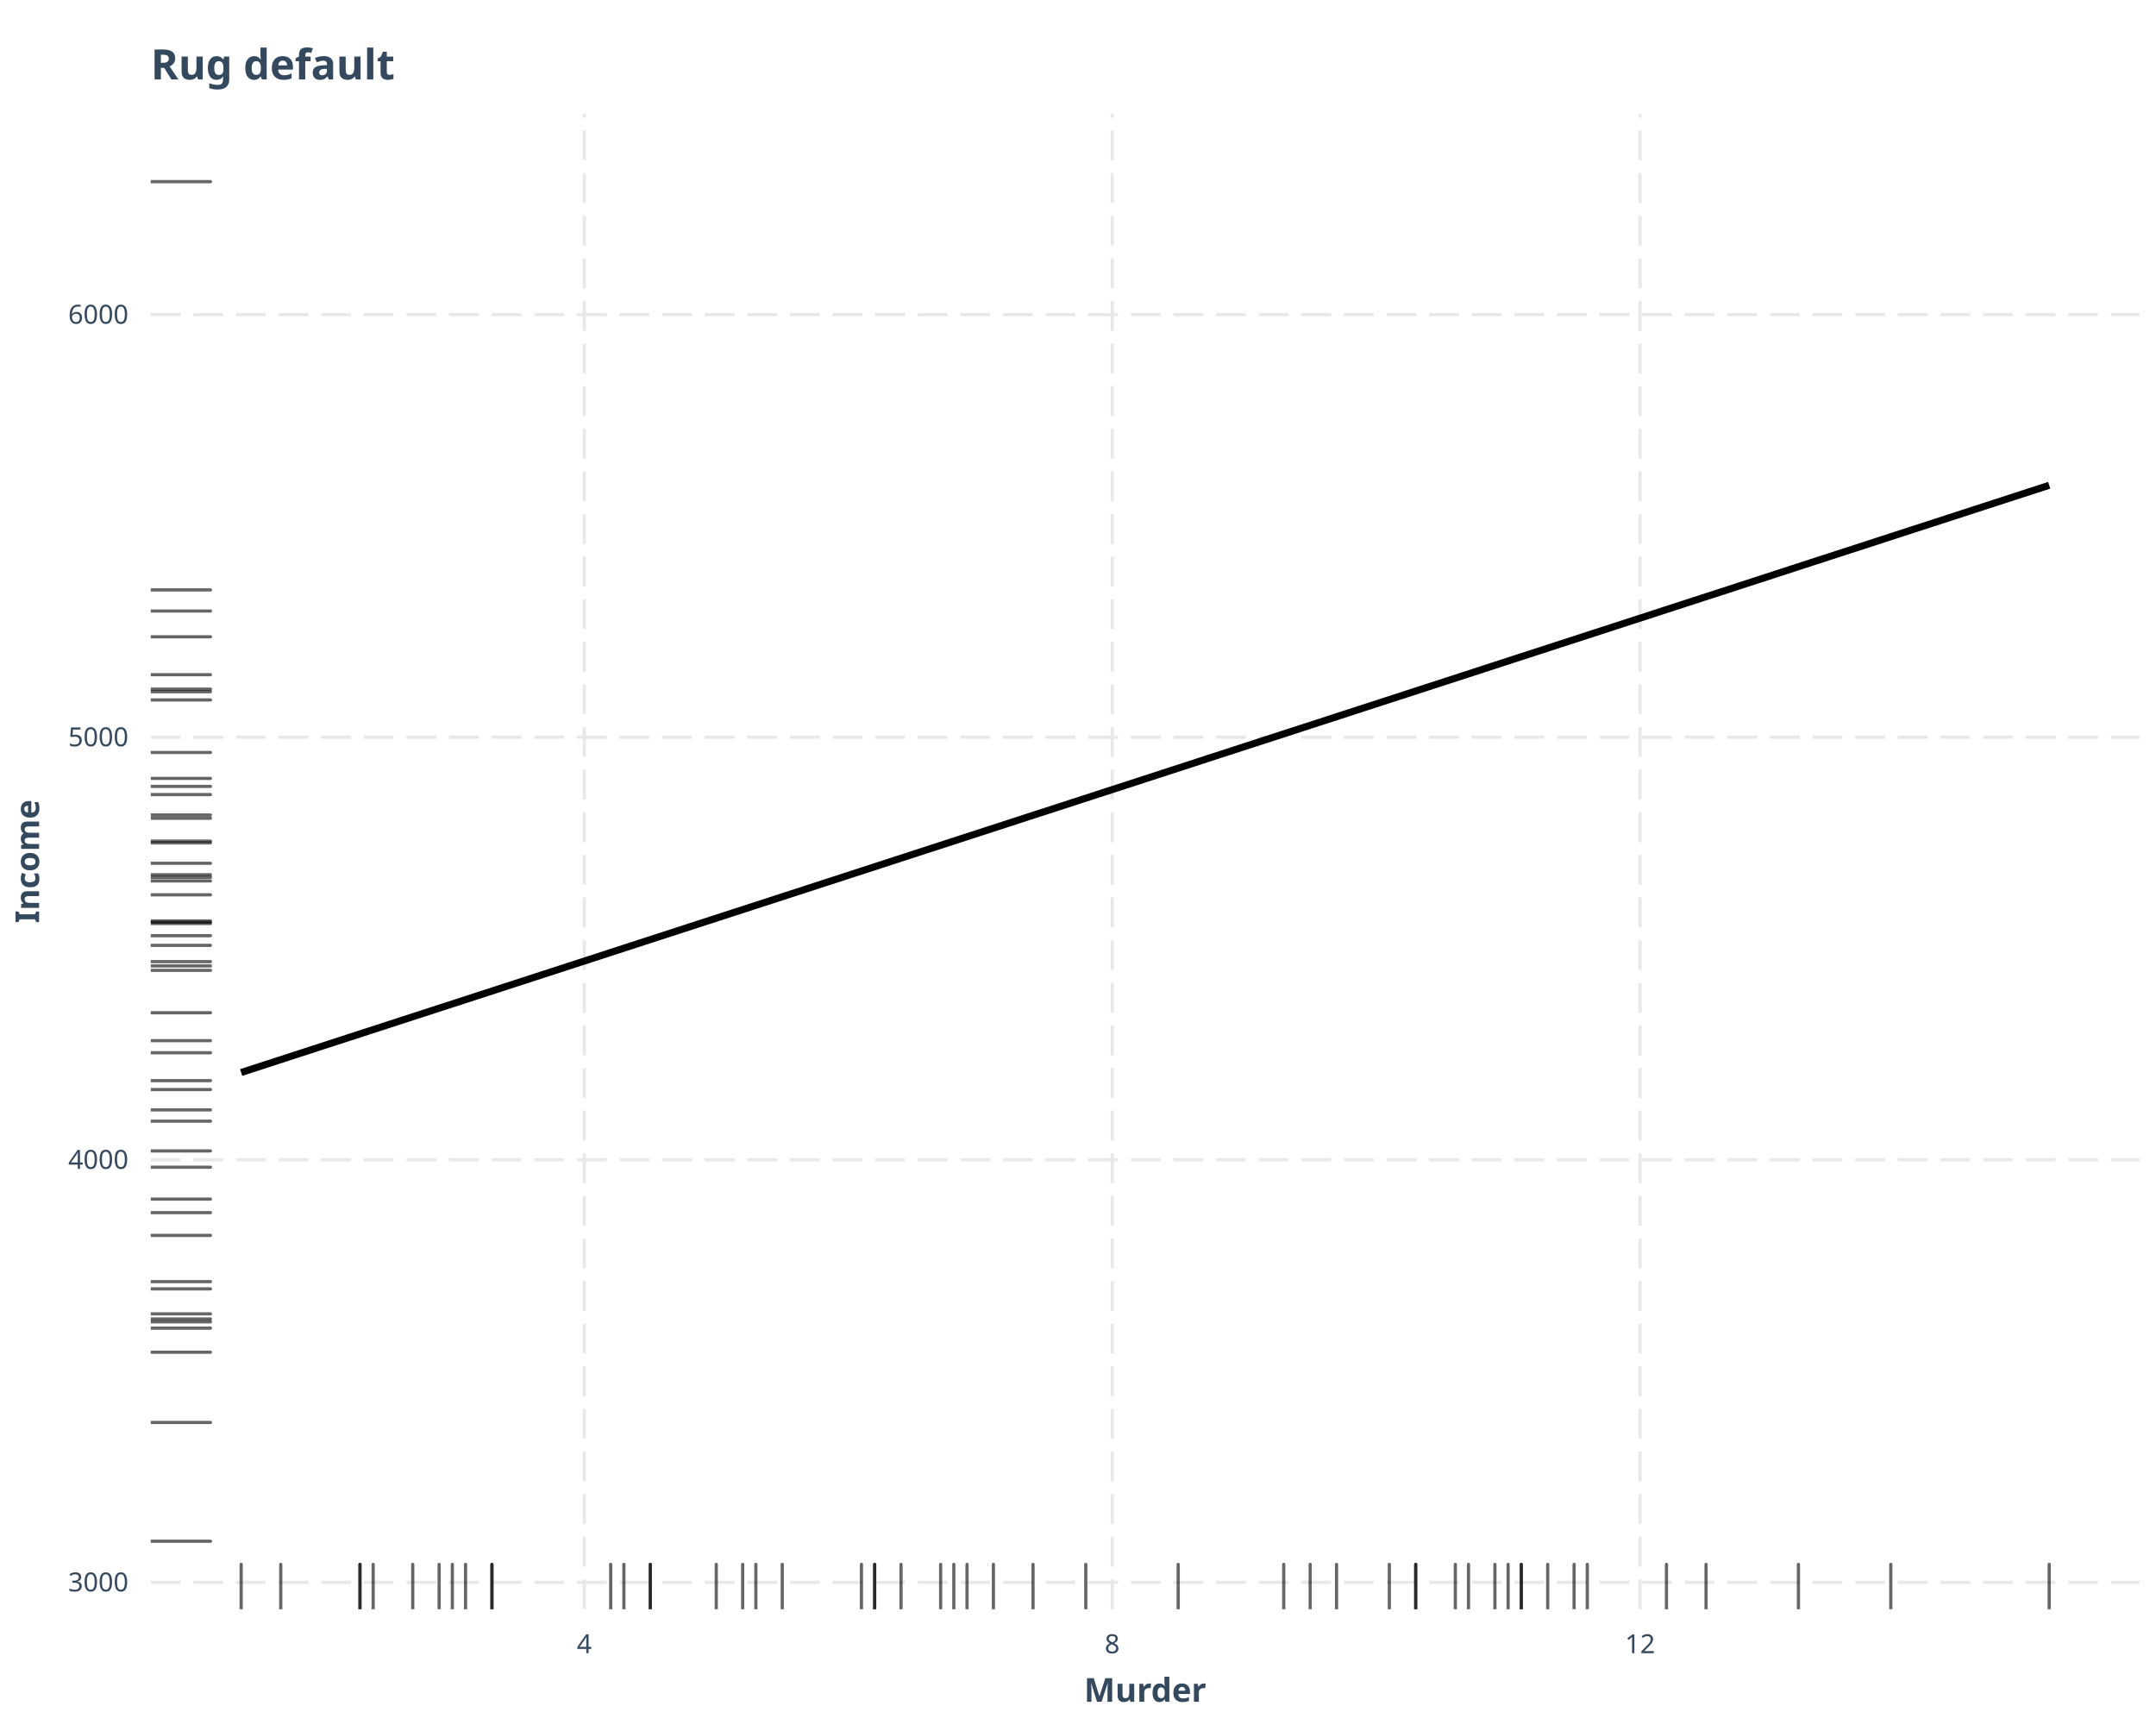
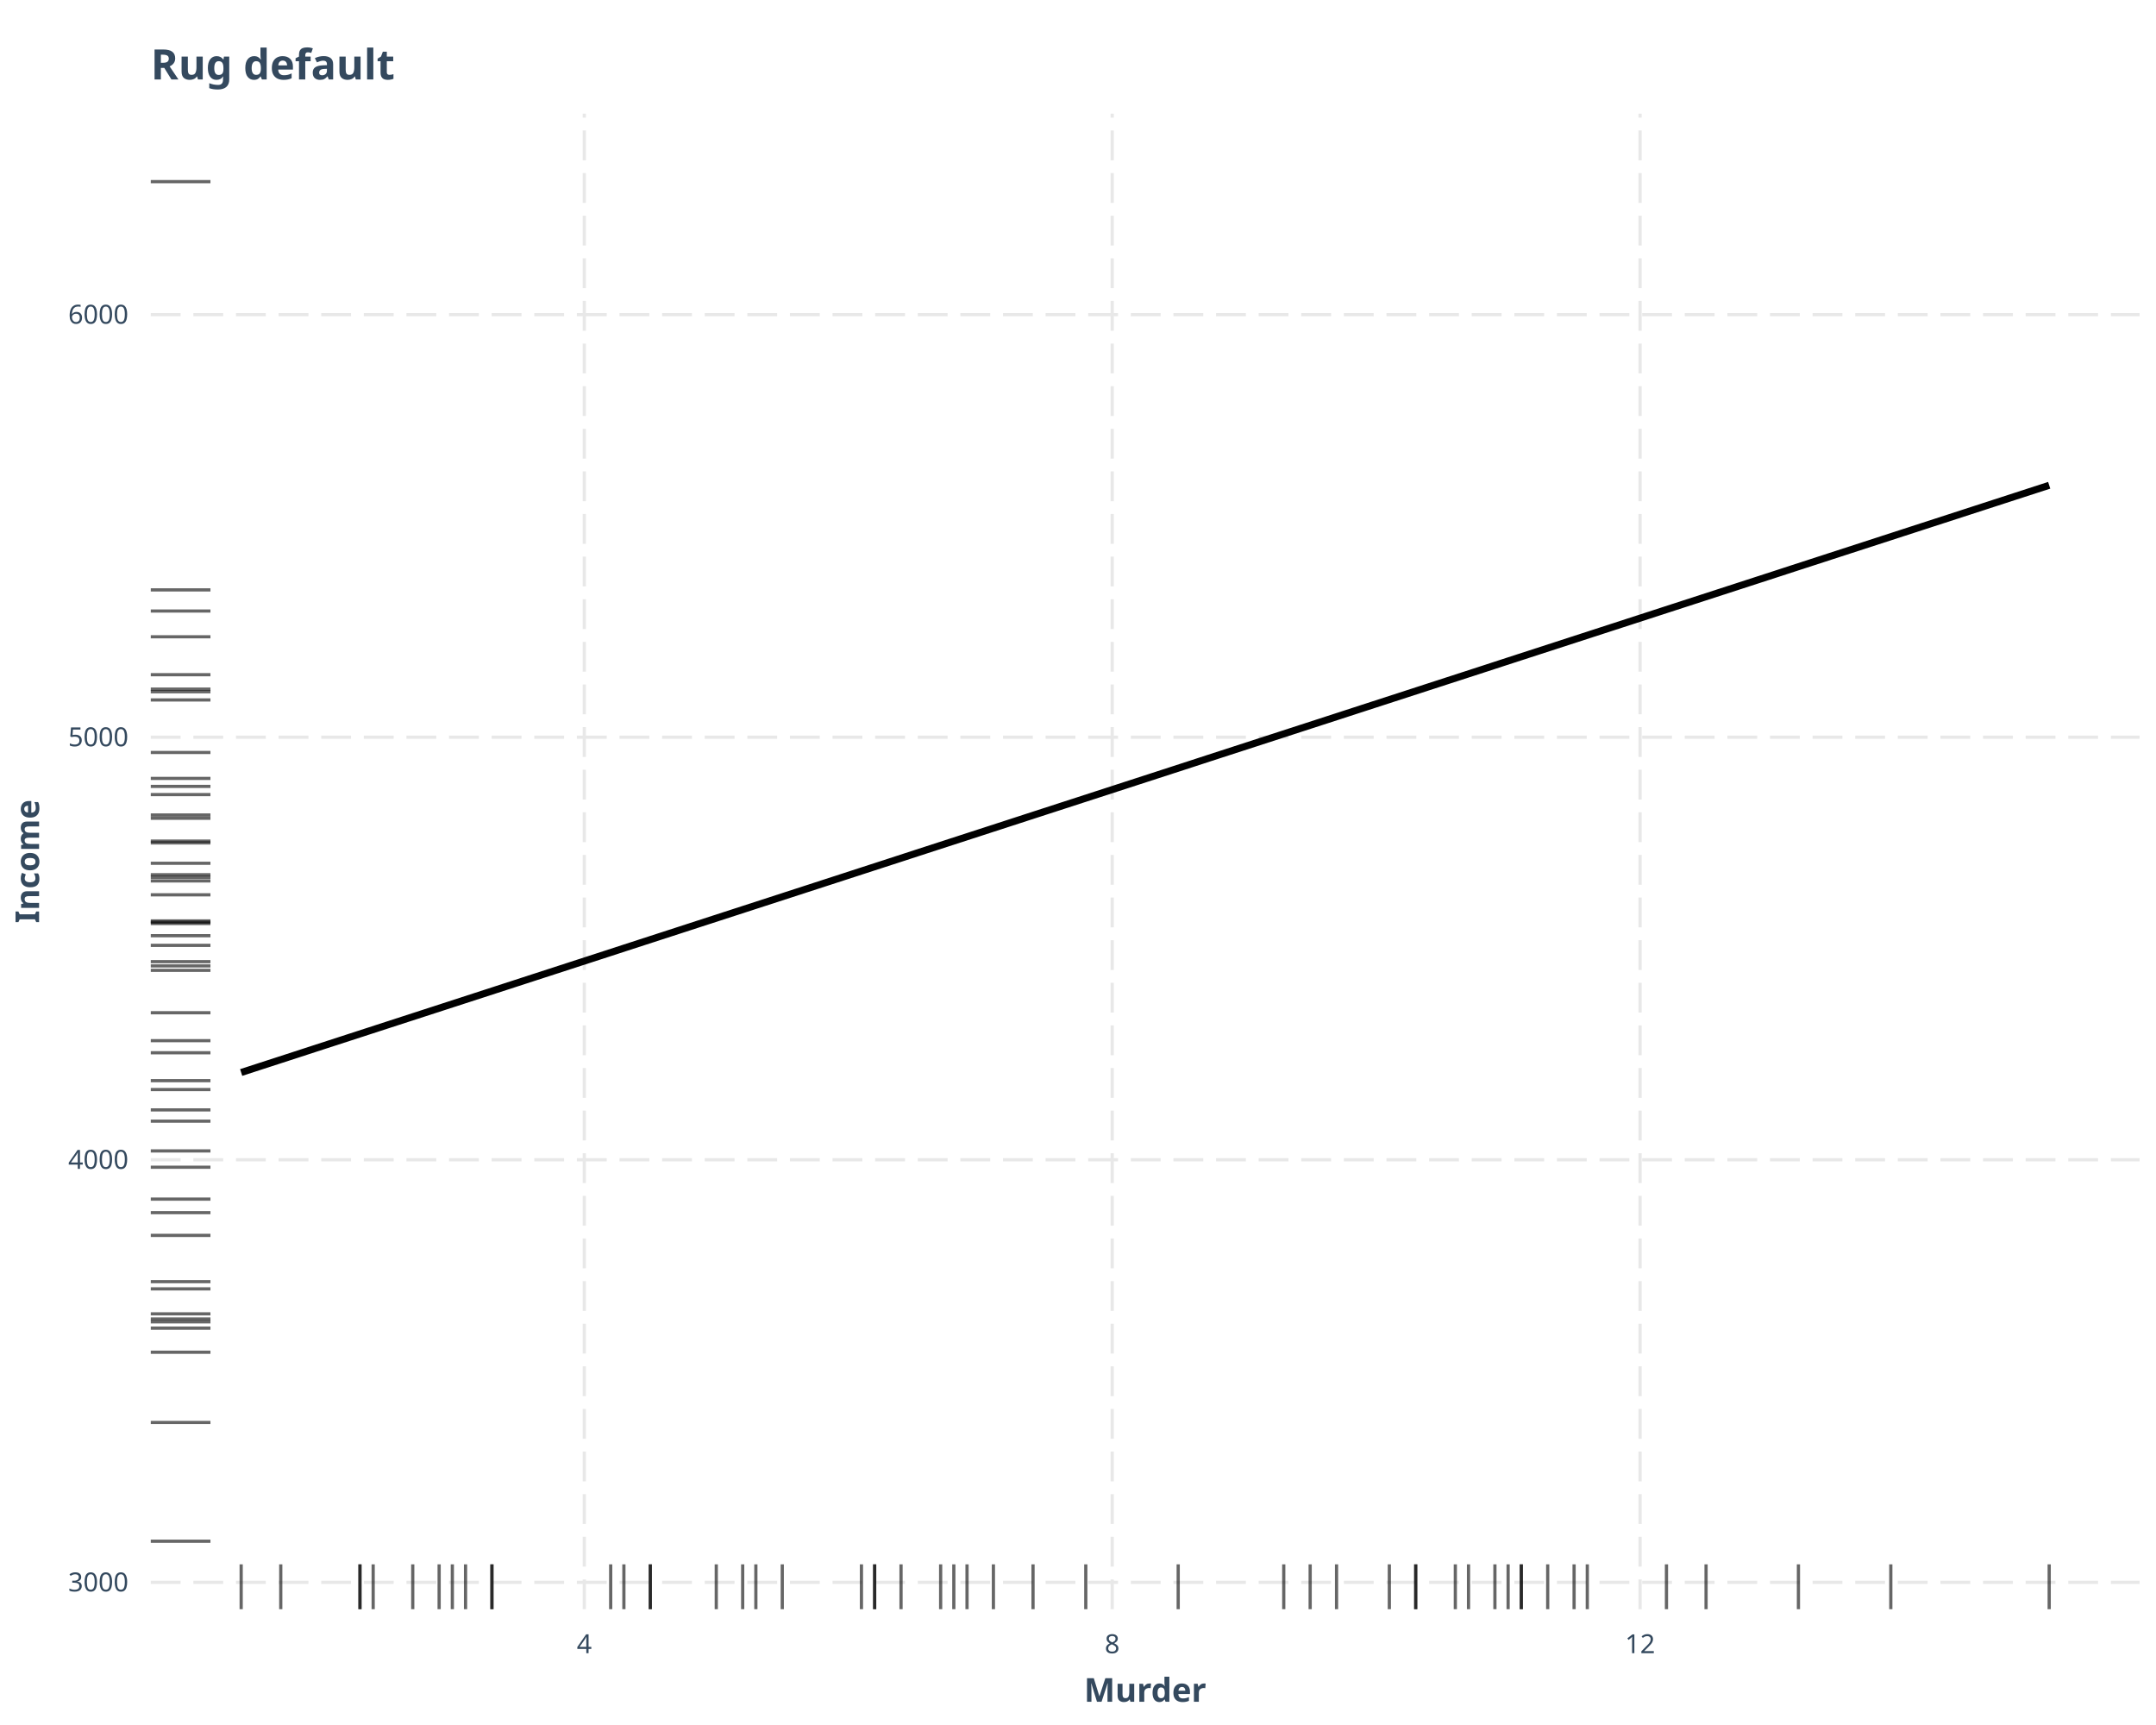
<svg xmlns="http://www.w3.org/2000/svg" class="svglite" data-engine-version="2.0" width="720.00pt" height="576.00pt" viewBox="0 0 720.00 576.00">
  <defs>
    <style type="text/css">
    .svglite line, .svglite polyline, .svglite polygon, .svglite path, .svglite rect, .svglite circle {
      fill: none;
      stroke: #000000;
      stroke-linecap: round;
      stroke-linejoin: round;
      stroke-miterlimit: 10.00;
    }
  </style>
  </defs>
  <rect width="100%" height="100%" style="stroke: none; fill: #FFFFFF;" />
  <defs>
    <clipPath id="cpMC4wMHw3MjAuMDB8MC4wMHw1NzYuMDA=">
      <rect x="0.00" y="0.00" width="720.00" height="576.00" />
    </clipPath>
  </defs>
  <g clip-path="url(#cpMC4wMHw3MjAuMDB8MC4wMHw1NzYuMDA=)">
    <rect x="0.00" y="0.00" width="720.00" height="576.00" style="stroke-width: 1.07; stroke: #FFFFFF; fill: #FFFFFF;" />
  </g>
  <defs>
    <clipPath id="cpNTAuMzV8NzE0LjUyfDM3Ljk1fDUzNy4zNA==">
      <rect x="50.35" y="37.95" width="664.17" height="499.40" />
    </clipPath>
  </defs>
  <g clip-path="url(#cpNTAuMzV8NzE0LjUyfDM3Ljk1fDUzNy4zNA==)">
    <rect x="50.35" y="37.95" width="664.17" height="499.40" style="stroke-width: 0.00; stroke: #FFFFFF; fill: #FFFFFF;" />
    <polyline points="50.35,528.36 714.52,528.36 " style="stroke-width: 1.07; stroke: #E8E8E8; stroke-dasharray: 9.96,4.27; stroke-linecap: butt;" />
    <polyline points="50.35,387.26 714.52,387.26 " style="stroke-width: 1.07; stroke: #E8E8E8; stroke-dasharray: 9.96,4.27; stroke-linecap: butt;" />
    <polyline points="50.35,246.16 714.52,246.16 " style="stroke-width: 1.07; stroke: #E8E8E8; stroke-dasharray: 9.96,4.27; stroke-linecap: butt;" />
    <polyline points="50.35,105.07 714.52,105.07 " style="stroke-width: 1.07; stroke: #E8E8E8; stroke-dasharray: 9.96,4.27; stroke-linecap: butt;" />
    <polyline points="195.13,537.34 195.13,37.95 " style="stroke-width: 1.07; stroke: #E8E8E8; stroke-dasharray: 9.96,4.27; stroke-linecap: butt;" />
    <polyline points="371.42,537.34 371.42,37.95 " style="stroke-width: 1.07; stroke: #E8E8E8; stroke-dasharray: 9.96,4.27; stroke-linecap: butt;" />
    <polyline points="547.71,537.34 547.71,37.95 " style="stroke-width: 1.07; stroke: #E8E8E8; stroke-dasharray: 9.96,4.27; stroke-linecap: butt;" />
    <polyline points="80.54,358.12 86.64,356.14 92.74,354.16 98.84,352.18 104.94,350.19 111.04,348.21 117.14,346.23 123.24,344.25 129.33,342.27 135.43,340.29 141.53,338.31 147.63,336.33 153.73,334.35 159.83,332.37 165.93,330.39 172.03,328.41 178.12,326.43 184.22,324.45 190.32,322.47 196.42,320.49 202.52,318.51 208.62,316.52 214.72,314.54 220.82,312.56 226.92,310.58 233.01,308.60 239.11,306.62 245.21,304.64 251.31,302.66 257.41,300.68 263.51,298.70 269.61,296.72 275.71,294.74 281.81,292.76 287.90,290.78 294.00,288.80 300.10,286.82 306.20,284.83 312.30,282.85 318.40,280.87 324.50,278.89 330.60,276.91 336.70,274.93 342.79,272.95 348.89,270.97 354.99,268.99 361.09,267.01 367.19,265.03 373.29,263.05 379.39,261.07 385.49,259.09 391.59,257.11 397.68,255.13 403.78,253.14 409.88,251.16 415.98,249.18 422.08,247.20 428.18,245.22 434.28,243.24 440.38,241.26 446.48,239.28 452.57,237.30 458.67,235.32 464.77,233.34 470.87,231.36 476.97,229.38 483.07,227.40 489.17,225.42 495.27,223.44 501.37,221.45 507.46,219.47 513.56,217.49 519.66,215.51 525.76,213.53 531.86,211.55 537.96,209.57 544.06,207.59 550.16,205.61 556.25,203.63 562.35,201.65 568.45,199.67 574.55,197.69 580.65,195.71 586.75,193.73 592.85,191.75 598.95,189.76 605.05,187.78 611.14,185.80 617.24,183.82 623.34,181.84 629.44,179.86 635.54,177.88 641.64,175.90 647.74,173.92 653.84,171.94 659.94,169.96 666.03,167.98 672.13,166.00 678.23,164.02 684.33,162.04 " style="stroke-width: 2.35; stroke-linecap: butt;" />
-     <line x1="684.33" y1="537.34" x2="684.33" y2="522.36" style="stroke-width: 1.07; stroke: #000000; stroke-opacity: 0.60;" />
-     <line x1="516.86" y1="537.34" x2="516.86" y2="522.36" style="stroke-width: 1.07; stroke: #000000; stroke-opacity: 0.60;" />
-     <line x1="362.60" y1="537.34" x2="362.60" y2="522.36" style="stroke-width: 1.07; stroke: #000000; stroke-opacity: 0.60;" />
-     <line x1="463.97" y1="537.34" x2="463.97" y2="522.36" style="stroke-width: 1.07; stroke: #000000; stroke-opacity: 0.60;" />
-     <line x1="472.78" y1="537.34" x2="472.78" y2="522.36" style="stroke-width: 1.07; stroke: #000000; stroke-opacity: 0.60;" />
-     <line x1="318.53" y1="537.34" x2="318.53" y2="522.36" style="stroke-width: 1.07; stroke: #000000; stroke-opacity: 0.60;" />
-     <line x1="155.47" y1="537.34" x2="155.47" y2="522.36" style="stroke-width: 1.07; stroke: #000000; stroke-opacity: 0.60;" />
-     <line x1="292.09" y1="537.34" x2="292.09" y2="522.36" style="stroke-width: 1.07; stroke: #000000; stroke-opacity: 0.60;" />
-     <line x1="490.41" y1="537.34" x2="490.41" y2="522.36" style="stroke-width: 1.07; stroke: #000000; stroke-opacity: 0.60;" />
-     <line x1="631.44" y1="537.34" x2="631.44" y2="522.36" style="stroke-width: 1.07; stroke: #000000; stroke-opacity: 0.60;" />
-     <line x1="292.09" y1="537.34" x2="292.09" y2="522.36" style="stroke-width: 1.07; stroke: #000000; stroke-opacity: 0.60;" />
-     <line x1="252.42" y1="537.34" x2="252.42" y2="522.36" style="stroke-width: 1.07; stroke: #000000; stroke-opacity: 0.60;" />
-     <line x1="472.78" y1="537.34" x2="472.78" y2="522.36" style="stroke-width: 1.07; stroke: #000000; stroke-opacity: 0.60;" />
-     <line x1="331.75" y1="537.34" x2="331.75" y2="522.36" style="stroke-width: 1.07; stroke: #000000; stroke-opacity: 0.60;" />
-     <line x1="120.21" y1="537.34" x2="120.21" y2="522.36" style="stroke-width: 1.07; stroke: #000000; stroke-opacity: 0.60;" />
-     <line x1="217.17" y1="537.34" x2="217.17" y2="522.36" style="stroke-width: 1.07; stroke: #000000; stroke-opacity: 0.60;" />
-     <line x1="486.01" y1="537.34" x2="486.01" y2="522.36" style="stroke-width: 1.07; stroke: #000000; stroke-opacity: 0.60;" />
-     <line x1="600.59" y1="537.34" x2="600.59" y2="522.36" style="stroke-width: 1.07; stroke: #000000; stroke-opacity: 0.60;" />
-     <line x1="137.84" y1="537.34" x2="137.84" y2="522.36" style="stroke-width: 1.07; stroke: #000000; stroke-opacity: 0.60;" />
-     <line x1="393.46" y1="537.34" x2="393.46" y2="522.36" style="stroke-width: 1.07; stroke: #000000; stroke-opacity: 0.60;" />
-     <line x1="164.28" y1="537.34" x2="164.28" y2="522.36" style="stroke-width: 1.07; stroke: #000000; stroke-opacity: 0.60;" />
-     <line x1="508.04" y1="537.34" x2="508.04" y2="522.36" style="stroke-width: 1.07; stroke: #000000; stroke-opacity: 0.60;" />
-     <line x1="120.21" y1="537.34" x2="120.21" y2="522.36" style="stroke-width: 1.07; stroke: #000000; stroke-opacity: 0.60;" />
-     <line x1="569.74" y1="537.34" x2="569.74" y2="522.36" style="stroke-width: 1.07; stroke: #000000; stroke-opacity: 0.60;" />
-     <line x1="428.71" y1="537.34" x2="428.71" y2="522.36" style="stroke-width: 1.07; stroke: #000000; stroke-opacity: 0.60;" />
-     <line x1="239.20" y1="537.34" x2="239.20" y2="522.36" style="stroke-width: 1.07; stroke: #000000; stroke-opacity: 0.60;" />
-     <line x1="146.65" y1="537.34" x2="146.65" y2="522.36" style="stroke-width: 1.07; stroke: #000000; stroke-opacity: 0.60;" />
-     <line x1="525.67" y1="537.34" x2="525.67" y2="522.36" style="stroke-width: 1.07; stroke: #000000; stroke-opacity: 0.60;" />
-     <line x1="164.28" y1="537.34" x2="164.28" y2="522.36" style="stroke-width: 1.07; stroke: #000000; stroke-opacity: 0.60;" />
-     <line x1="248.02" y1="537.34" x2="248.02" y2="522.36" style="stroke-width: 1.07; stroke: #000000; stroke-opacity: 0.60;" />
-     <line x1="446.34" y1="537.34" x2="446.34" y2="522.36" style="stroke-width: 1.07; stroke: #000000; stroke-opacity: 0.60;" />
-     <line x1="499.23" y1="537.34" x2="499.23" y2="522.36" style="stroke-width: 1.07; stroke: #000000; stroke-opacity: 0.60;" />
-     <line x1="508.04" y1="537.34" x2="508.04" y2="522.36" style="stroke-width: 1.07; stroke: #000000; stroke-opacity: 0.60;" />
-     <line x1="80.54" y1="537.34" x2="80.54" y2="522.36" style="stroke-width: 1.07; stroke: #000000; stroke-opacity: 0.60;" />
-     <line x1="344.98" y1="537.34" x2="344.98" y2="522.36" style="stroke-width: 1.07; stroke: #000000; stroke-opacity: 0.60;" />
-     <line x1="300.90" y1="537.34" x2="300.90" y2="522.36" style="stroke-width: 1.07; stroke: #000000; stroke-opacity: 0.60;" />
-     <line x1="203.94" y1="537.34" x2="203.94" y2="522.36" style="stroke-width: 1.07; stroke: #000000; stroke-opacity: 0.60;" />
-     <line x1="287.68" y1="537.34" x2="287.68" y2="522.36" style="stroke-width: 1.07; stroke: #000000; stroke-opacity: 0.60;" />
-     <line x1="124.62" y1="537.34" x2="124.62" y2="522.36" style="stroke-width: 1.07; stroke: #000000; stroke-opacity: 0.60;" />
-     <line x1="530.08" y1="537.34" x2="530.08" y2="522.36" style="stroke-width: 1.07; stroke: #000000; stroke-opacity: 0.60;" />
-     <line x1="93.76" y1="537.34" x2="93.76" y2="522.36" style="stroke-width: 1.07; stroke: #000000; stroke-opacity: 0.60;" />
-     <line x1="503.64" y1="537.34" x2="503.64" y2="522.36" style="stroke-width: 1.07; stroke: #000000; stroke-opacity: 0.60;" />
-     <line x1="556.52" y1="537.34" x2="556.52" y2="522.36" style="stroke-width: 1.07; stroke: #000000; stroke-opacity: 0.60;" />
-     <line x1="217.17" y1="537.34" x2="217.17" y2="522.36" style="stroke-width: 1.07; stroke: #000000; stroke-opacity: 0.60;" />
-     <line x1="261.24" y1="537.34" x2="261.24" y2="522.36" style="stroke-width: 1.07; stroke: #000000; stroke-opacity: 0.60;" />
-     <line x1="437.53" y1="537.34" x2="437.53" y2="522.36" style="stroke-width: 1.07; stroke: #000000; stroke-opacity: 0.60;" />
-     <line x1="208.35" y1="537.34" x2="208.35" y2="522.36" style="stroke-width: 1.07; stroke: #000000; stroke-opacity: 0.60;" />
-     <line x1="314.13" y1="537.34" x2="314.13" y2="522.36" style="stroke-width: 1.07; stroke: #000000; stroke-opacity: 0.60;" />
-     <line x1="151.06" y1="537.34" x2="151.06" y2="522.36" style="stroke-width: 1.07; stroke: #000000; stroke-opacity: 0.60;" />
-     <line x1="322.94" y1="537.34" x2="322.94" y2="522.36" style="stroke-width: 1.07; stroke: #000000; stroke-opacity: 0.60;" />
-     <line x1="50.35" y1="440.42" x2="70.28" y2="440.42" style="stroke-width: 1.07; stroke: #000000; stroke-opacity: 0.60;" />
-     <line x1="50.35" y1="60.65" x2="70.28" y2="60.65" style="stroke-width: 1.07; stroke: #000000; stroke-opacity: 0.60;" />
-     <line x1="50.35" y1="312.44" x2="70.28" y2="312.44" style="stroke-width: 1.07; stroke: #000000; stroke-opacity: 0.60;" />
-     <line x1="50.35" y1="474.98" x2="70.28" y2="474.98" style="stroke-width: 1.07; stroke: #000000; stroke-opacity: 0.60;" />
-     <line x1="50.35" y1="230.11" x2="70.28" y2="230.11" style="stroke-width: 1.07; stroke: #000000; stroke-opacity: 0.60;" />
-     <line x1="50.35" y1="262.59" x2="70.28" y2="262.59" style="stroke-width: 1.07; stroke: #000000; stroke-opacity: 0.60;" />
-     <line x1="50.35" y1="196.97" x2="70.28" y2="196.97" style="stroke-width: 1.07; stroke: #000000; stroke-opacity: 0.60;" />
-     <line x1="50.35" y1="273.21" x2="70.28" y2="273.21" style="stroke-width: 1.07; stroke: #000000; stroke-opacity: 0.60;" />
-     <line x1="50.35" y1="272.14" x2="70.28" y2="272.14" style="stroke-width: 1.07; stroke: #000000; stroke-opacity: 0.60;" />
-     <line x1="50.35" y1="374.37" x2="70.28" y2="374.37" style="stroke-width: 1.07; stroke: #000000; stroke-opacity: 0.60;" />
-     <line x1="50.35" y1="251.26" x2="70.28" y2="251.26" style="stroke-width: 1.07; stroke: #000000; stroke-opacity: 0.60;" />
-     <line x1="50.35" y1="370.61" x2="70.28" y2="370.61" style="stroke-width: 1.07; stroke: #000000; stroke-opacity: 0.60;" />
-     <line x1="50.35" y1="230.97" x2="70.28" y2="230.97" style="stroke-width: 1.07; stroke: #000000; stroke-opacity: 0.60;" />
-     <line x1="50.35" y1="322.53" x2="70.28" y2="322.53" style="stroke-width: 1.07; stroke: #000000; stroke-opacity: 0.60;" />
-     <line x1="50.35" y1="298.79" x2="70.28" y2="298.79" style="stroke-width: 1.07; stroke: #000000; stroke-opacity: 0.60;" />
-     <line x1="50.35" y1="292.95" x2="70.28" y2="292.95" style="stroke-width: 1.07; stroke: #000000; stroke-opacity: 0.60;" />
-     <line x1="50.35" y1="427.96" x2="70.28" y2="427.96" style="stroke-width: 1.07; stroke: #000000; stroke-opacity: 0.60;" />
-     <line x1="50.35" y1="451.52" x2="70.28" y2="451.52" style="stroke-width: 1.07; stroke: #000000; stroke-opacity: 0.60;" />
-     <line x1="50.35" y1="430.37" x2="70.28" y2="430.37" style="stroke-width: 1.07; stroke: #000000; stroke-opacity: 0.60;" />
-     <line x1="50.35" y1="204.03" x2="70.28" y2="204.03" style="stroke-width: 1.07; stroke: #000000; stroke-opacity: 0.60;" />
-     <line x1="50.35" y1="280.85" x2="70.28" y2="280.85" style="stroke-width: 1.07; stroke: #000000; stroke-opacity: 0.60;" />
-     <line x1="50.35" y1="281.45" x2="70.28" y2="281.45" style="stroke-width: 1.07; stroke: #000000; stroke-opacity: 0.60;" />
-     <line x1="50.35" y1="292.09" x2="70.28" y2="292.09" style="stroke-width: 1.07; stroke: #000000; stroke-opacity: 0.60;" />
-     <line x1="50.35" y1="514.64" x2="70.28" y2="514.64" style="stroke-width: 1.07; stroke: #000000; stroke-opacity: 0.60;" />
-     <line x1="50.35" y1="351.53" x2="70.28" y2="351.53" style="stroke-width: 1.07; stroke: #000000; stroke-opacity: 0.60;" />
-     <line x1="50.35" y1="338.17" x2="70.28" y2="338.17" style="stroke-width: 1.07; stroke: #000000; stroke-opacity: 0.60;" />
-     <line x1="50.35" y1="315.67" x2="70.28" y2="315.67" style="stroke-width: 1.07; stroke: #000000; stroke-opacity: 0.60;" />
-     <line x1="50.35" y1="225.29" x2="70.28" y2="225.29" style="stroke-width: 1.07; stroke: #000000; stroke-opacity: 0.60;" />
-     <line x1="50.35" y1="347.49" x2="70.28" y2="347.49" style="stroke-width: 1.07; stroke: #000000; stroke-opacity: 0.60;" />
-     <line x1="50.35" y1="212.63" x2="70.28" y2="212.63" style="stroke-width: 1.07; stroke: #000000; stroke-opacity: 0.60;" />
-     <line x1="50.35" y1="443.48" x2="70.28" y2="443.48" style="stroke-width: 1.07; stroke: #000000; stroke-opacity: 0.60;" />
-     <line x1="50.35" y1="259.92" x2="70.28" y2="259.92" style="stroke-width: 1.07; stroke: #000000; stroke-opacity: 0.60;" />
-     <line x1="50.35" y1="404.92" x2="70.28" y2="404.92" style="stroke-width: 1.07; stroke: #000000; stroke-opacity: 0.60;" />
-     <line x1="50.35" y1="233.72" x2="70.28" y2="233.72" style="stroke-width: 1.07; stroke: #000000; stroke-opacity: 0.60;" />
-     <line x1="50.35" y1="307.94" x2="70.28" y2="307.94" style="stroke-width: 1.07; stroke: #000000; stroke-opacity: 0.60;" />
-     <line x1="50.35" y1="389.75" x2="70.28" y2="389.75" style="stroke-width: 1.07; stroke: #000000; stroke-opacity: 0.60;" />
-     <line x1="50.35" y1="294.14" x2="70.28" y2="294.14" style="stroke-width: 1.07; stroke: #000000; stroke-opacity: 0.60;" />
-     <line x1="50.35" y1="324.01" x2="70.28" y2="324.01" style="stroke-width: 1.07; stroke: #000000; stroke-opacity: 0.60;" />
-     <line x1="50.35" y1="308.37" x2="70.28" y2="308.37" style="stroke-width: 1.07; stroke: #000000; stroke-opacity: 0.60;" />
-     <line x1="50.35" y1="438.71" x2="70.28" y2="438.71" style="stroke-width: 1.07; stroke: #000000; stroke-opacity: 0.60;" />
-     <line x1="50.35" y1="363.82" x2="70.28" y2="363.82" style="stroke-width: 1.07; stroke: #000000; stroke-opacity: 0.60;" />
-     <line x1="50.35" y1="412.51" x2="70.28" y2="412.51" style="stroke-width: 1.07; stroke: #000000; stroke-opacity: 0.60;" />
-     <line x1="50.35" y1="360.84" x2="70.28" y2="360.84" style="stroke-width: 1.07; stroke: #000000; stroke-opacity: 0.60;" />
-     <line x1="50.35" y1="384.30" x2="70.28" y2="384.30" style="stroke-width: 1.07; stroke: #000000; stroke-opacity: 0.60;" />
-     <line x1="50.35" y1="400.40" x2="70.28" y2="400.40" style="stroke-width: 1.07; stroke: #000000; stroke-opacity: 0.60;" />
-     <line x1="50.35" y1="288.26" x2="70.28" y2="288.26" style="stroke-width: 1.07; stroke: #000000; stroke-opacity: 0.60;" />
-     <line x1="50.35" y1="265.32" x2="70.28" y2="265.32" style="stroke-width: 1.07; stroke: #000000; stroke-opacity: 0.60;" />
-     <line x1="50.35" y1="441.37" x2="70.28" y2="441.37" style="stroke-width: 1.07; stroke: #000000; stroke-opacity: 0.60;" />
-     <line x1="50.35" y1="321.11" x2="70.28" y2="321.11" style="stroke-width: 1.07; stroke: #000000; stroke-opacity: 0.60;" />
-     <line x1="50.35" y1="307.51" x2="70.28" y2="307.51" style="stroke-width: 1.07; stroke: #000000; stroke-opacity: 0.60;" />
+     <line x1="684.33" y1="537.34" x2="684.33" y2="522.36" style="stroke-width: 1.07; stroke: #000000; stroke-opacity: 0.60; stroke-linecap: butt;" />
+     <line x1="516.86" y1="537.34" x2="516.86" y2="522.36" style="stroke-width: 1.07; stroke: #000000; stroke-opacity: 0.60; stroke-linecap: butt;" />
+     <line x1="362.60" y1="537.34" x2="362.60" y2="522.36" style="stroke-width: 1.07; stroke: #000000; stroke-opacity: 0.60; stroke-linecap: butt;" />
+     <line x1="463.97" y1="537.34" x2="463.97" y2="522.36" style="stroke-width: 1.07; stroke: #000000; stroke-opacity: 0.60; stroke-linecap: butt;" />
+     <line x1="472.78" y1="537.34" x2="472.78" y2="522.36" style="stroke-width: 1.07; stroke: #000000; stroke-opacity: 0.60; stroke-linecap: butt;" />
+     <line x1="318.53" y1="537.34" x2="318.53" y2="522.36" style="stroke-width: 1.07; stroke: #000000; stroke-opacity: 0.60; stroke-linecap: butt;" />
+     <line x1="155.47" y1="537.34" x2="155.47" y2="522.36" style="stroke-width: 1.07; stroke: #000000; stroke-opacity: 0.60; stroke-linecap: butt;" />
+     <line x1="292.09" y1="537.34" x2="292.09" y2="522.36" style="stroke-width: 1.07; stroke: #000000; stroke-opacity: 0.60; stroke-linecap: butt;" />
+     <line x1="490.41" y1="537.34" x2="490.41" y2="522.36" style="stroke-width: 1.07; stroke: #000000; stroke-opacity: 0.60; stroke-linecap: butt;" />
+     <line x1="631.44" y1="537.34" x2="631.44" y2="522.36" style="stroke-width: 1.07; stroke: #000000; stroke-opacity: 0.60; stroke-linecap: butt;" />
+     <line x1="292.09" y1="537.34" x2="292.09" y2="522.36" style="stroke-width: 1.07; stroke: #000000; stroke-opacity: 0.60; stroke-linecap: butt;" />
+     <line x1="252.42" y1="537.34" x2="252.42" y2="522.36" style="stroke-width: 1.07; stroke: #000000; stroke-opacity: 0.60; stroke-linecap: butt;" />
+     <line x1="472.78" y1="537.34" x2="472.78" y2="522.36" style="stroke-width: 1.07; stroke: #000000; stroke-opacity: 0.60; stroke-linecap: butt;" />
+     <line x1="331.75" y1="537.34" x2="331.75" y2="522.36" style="stroke-width: 1.07; stroke: #000000; stroke-opacity: 0.60; stroke-linecap: butt;" />
+     <line x1="120.21" y1="537.34" x2="120.21" y2="522.36" style="stroke-width: 1.07; stroke: #000000; stroke-opacity: 0.60; stroke-linecap: butt;" />
+     <line x1="217.17" y1="537.34" x2="217.17" y2="522.36" style="stroke-width: 1.07; stroke: #000000; stroke-opacity: 0.60; stroke-linecap: butt;" />
+     <line x1="486.01" y1="537.34" x2="486.01" y2="522.36" style="stroke-width: 1.07; stroke: #000000; stroke-opacity: 0.60; stroke-linecap: butt;" />
+     <line x1="600.59" y1="537.34" x2="600.59" y2="522.36" style="stroke-width: 1.07; stroke: #000000; stroke-opacity: 0.60; stroke-linecap: butt;" />
+     <line x1="137.84" y1="537.34" x2="137.84" y2="522.36" style="stroke-width: 1.07; stroke: #000000; stroke-opacity: 0.60; stroke-linecap: butt;" />
+     <line x1="393.46" y1="537.34" x2="393.46" y2="522.36" style="stroke-width: 1.07; stroke: #000000; stroke-opacity: 0.60; stroke-linecap: butt;" />
+     <line x1="164.28" y1="537.34" x2="164.28" y2="522.36" style="stroke-width: 1.07; stroke: #000000; stroke-opacity: 0.60; stroke-linecap: butt;" />
+     <line x1="508.04" y1="537.34" x2="508.04" y2="522.36" style="stroke-width: 1.07; stroke: #000000; stroke-opacity: 0.60; stroke-linecap: butt;" />
+     <line x1="120.21" y1="537.34" x2="120.21" y2="522.36" style="stroke-width: 1.07; stroke: #000000; stroke-opacity: 0.60; stroke-linecap: butt;" />
+     <line x1="569.74" y1="537.34" x2="569.74" y2="522.36" style="stroke-width: 1.07; stroke: #000000; stroke-opacity: 0.60; stroke-linecap: butt;" />
+     <line x1="428.71" y1="537.34" x2="428.71" y2="522.36" style="stroke-width: 1.07; stroke: #000000; stroke-opacity: 0.60; stroke-linecap: butt;" />
+     <line x1="239.20" y1="537.34" x2="239.20" y2="522.36" style="stroke-width: 1.07; stroke: #000000; stroke-opacity: 0.60; stroke-linecap: butt;" />
+     <line x1="146.65" y1="537.34" x2="146.65" y2="522.36" style="stroke-width: 1.07; stroke: #000000; stroke-opacity: 0.60; stroke-linecap: butt;" />
+     <line x1="525.67" y1="537.34" x2="525.67" y2="522.36" style="stroke-width: 1.07; stroke: #000000; stroke-opacity: 0.60; stroke-linecap: butt;" />
+     <line x1="164.28" y1="537.34" x2="164.28" y2="522.36" style="stroke-width: 1.07; stroke: #000000; stroke-opacity: 0.60; stroke-linecap: butt;" />
+     <line x1="248.02" y1="537.34" x2="248.02" y2="522.36" style="stroke-width: 1.07; stroke: #000000; stroke-opacity: 0.60; stroke-linecap: butt;" />
+     <line x1="446.34" y1="537.34" x2="446.34" y2="522.36" style="stroke-width: 1.07; stroke: #000000; stroke-opacity: 0.60; stroke-linecap: butt;" />
+     <line x1="499.23" y1="537.34" x2="499.23" y2="522.36" style="stroke-width: 1.07; stroke: #000000; stroke-opacity: 0.60; stroke-linecap: butt;" />
+     <line x1="508.04" y1="537.34" x2="508.04" y2="522.36" style="stroke-width: 1.07; stroke: #000000; stroke-opacity: 0.60; stroke-linecap: butt;" />
+     <line x1="80.54" y1="537.34" x2="80.54" y2="522.36" style="stroke-width: 1.07; stroke: #000000; stroke-opacity: 0.60; stroke-linecap: butt;" />
+     <line x1="344.98" y1="537.34" x2="344.98" y2="522.36" style="stroke-width: 1.07; stroke: #000000; stroke-opacity: 0.60; stroke-linecap: butt;" />
+     <line x1="300.90" y1="537.34" x2="300.90" y2="522.36" style="stroke-width: 1.07; stroke: #000000; stroke-opacity: 0.60; stroke-linecap: butt;" />
+     <line x1="203.94" y1="537.34" x2="203.94" y2="522.36" style="stroke-width: 1.07; stroke: #000000; stroke-opacity: 0.60; stroke-linecap: butt;" />
+     <line x1="287.68" y1="537.34" x2="287.68" y2="522.36" style="stroke-width: 1.07; stroke: #000000; stroke-opacity: 0.60; stroke-linecap: butt;" />
+     <line x1="124.62" y1="537.34" x2="124.62" y2="522.36" style="stroke-width: 1.07; stroke: #000000; stroke-opacity: 0.60; stroke-linecap: butt;" />
+     <line x1="530.08" y1="537.34" x2="530.08" y2="522.36" style="stroke-width: 1.07; stroke: #000000; stroke-opacity: 0.60; stroke-linecap: butt;" />
+     <line x1="93.76" y1="537.34" x2="93.76" y2="522.36" style="stroke-width: 1.07; stroke: #000000; stroke-opacity: 0.60; stroke-linecap: butt;" />
+     <line x1="503.64" y1="537.34" x2="503.64" y2="522.36" style="stroke-width: 1.07; stroke: #000000; stroke-opacity: 0.60; stroke-linecap: butt;" />
+     <line x1="556.52" y1="537.34" x2="556.52" y2="522.36" style="stroke-width: 1.07; stroke: #000000; stroke-opacity: 0.60; stroke-linecap: butt;" />
+     <line x1="217.17" y1="537.34" x2="217.17" y2="522.36" style="stroke-width: 1.07; stroke: #000000; stroke-opacity: 0.60; stroke-linecap: butt;" />
+     <line x1="261.24" y1="537.34" x2="261.24" y2="522.36" style="stroke-width: 1.07; stroke: #000000; stroke-opacity: 0.60; stroke-linecap: butt;" />
+     <line x1="437.53" y1="537.34" x2="437.53" y2="522.36" style="stroke-width: 1.07; stroke: #000000; stroke-opacity: 0.60; stroke-linecap: butt;" />
+     <line x1="208.35" y1="537.34" x2="208.35" y2="522.36" style="stroke-width: 1.07; stroke: #000000; stroke-opacity: 0.60; stroke-linecap: butt;" />
+     <line x1="314.13" y1="537.34" x2="314.13" y2="522.36" style="stroke-width: 1.07; stroke: #000000; stroke-opacity: 0.60; stroke-linecap: butt;" />
+     <line x1="151.06" y1="537.34" x2="151.06" y2="522.36" style="stroke-width: 1.07; stroke: #000000; stroke-opacity: 0.60; stroke-linecap: butt;" />
+     <line x1="322.94" y1="537.34" x2="322.94" y2="522.36" style="stroke-width: 1.07; stroke: #000000; stroke-opacity: 0.60; stroke-linecap: butt;" />
+     <line x1="50.35" y1="440.42" x2="70.28" y2="440.42" style="stroke-width: 1.07; stroke: #000000; stroke-opacity: 0.60; stroke-linecap: butt;" />
+     <line x1="50.35" y1="60.65" x2="70.28" y2="60.65" style="stroke-width: 1.07; stroke: #000000; stroke-opacity: 0.60; stroke-linecap: butt;" />
+     <line x1="50.35" y1="312.44" x2="70.28" y2="312.44" style="stroke-width: 1.07; stroke: #000000; stroke-opacity: 0.60; stroke-linecap: butt;" />
+     <line x1="50.35" y1="474.98" x2="70.28" y2="474.98" style="stroke-width: 1.07; stroke: #000000; stroke-opacity: 0.60; stroke-linecap: butt;" />
+     <line x1="50.35" y1="230.11" x2="70.28" y2="230.11" style="stroke-width: 1.07; stroke: #000000; stroke-opacity: 0.60; stroke-linecap: butt;" />
+     <line x1="50.35" y1="262.59" x2="70.28" y2="262.59" style="stroke-width: 1.07; stroke: #000000; stroke-opacity: 0.60; stroke-linecap: butt;" />
+     <line x1="50.35" y1="196.97" x2="70.28" y2="196.97" style="stroke-width: 1.07; stroke: #000000; stroke-opacity: 0.60; stroke-linecap: butt;" />
+     <line x1="50.35" y1="273.21" x2="70.28" y2="273.21" style="stroke-width: 1.07; stroke: #000000; stroke-opacity: 0.60; stroke-linecap: butt;" />
+     <line x1="50.35" y1="272.14" x2="70.28" y2="272.14" style="stroke-width: 1.07; stroke: #000000; stroke-opacity: 0.60; stroke-linecap: butt;" />
+     <line x1="50.35" y1="374.37" x2="70.28" y2="374.37" style="stroke-width: 1.07; stroke: #000000; stroke-opacity: 0.60; stroke-linecap: butt;" />
+     <line x1="50.35" y1="251.26" x2="70.28" y2="251.26" style="stroke-width: 1.07; stroke: #000000; stroke-opacity: 0.60; stroke-linecap: butt;" />
+     <line x1="50.35" y1="370.61" x2="70.28" y2="370.61" style="stroke-width: 1.07; stroke: #000000; stroke-opacity: 0.60; stroke-linecap: butt;" />
+     <line x1="50.35" y1="230.97" x2="70.28" y2="230.97" style="stroke-width: 1.07; stroke: #000000; stroke-opacity: 0.60; stroke-linecap: butt;" />
+     <line x1="50.35" y1="322.53" x2="70.28" y2="322.53" style="stroke-width: 1.07; stroke: #000000; stroke-opacity: 0.60; stroke-linecap: butt;" />
+     <line x1="50.35" y1="298.79" x2="70.28" y2="298.79" style="stroke-width: 1.07; stroke: #000000; stroke-opacity: 0.60; stroke-linecap: butt;" />
+     <line x1="50.35" y1="292.95" x2="70.28" y2="292.95" style="stroke-width: 1.07; stroke: #000000; stroke-opacity: 0.60; stroke-linecap: butt;" />
+     <line x1="50.35" y1="427.96" x2="70.28" y2="427.96" style="stroke-width: 1.07; stroke: #000000; stroke-opacity: 0.60; stroke-linecap: butt;" />
+     <line x1="50.35" y1="451.52" x2="70.28" y2="451.52" style="stroke-width: 1.07; stroke: #000000; stroke-opacity: 0.60; stroke-linecap: butt;" />
+     <line x1="50.35" y1="430.37" x2="70.28" y2="430.37" style="stroke-width: 1.07; stroke: #000000; stroke-opacity: 0.60; stroke-linecap: butt;" />
+     <line x1="50.35" y1="204.03" x2="70.28" y2="204.03" style="stroke-width: 1.07; stroke: #000000; stroke-opacity: 0.60; stroke-linecap: butt;" />
+     <line x1="50.35" y1="280.85" x2="70.28" y2="280.85" style="stroke-width: 1.07; stroke: #000000; stroke-opacity: 0.60; stroke-linecap: butt;" />
+     <line x1="50.35" y1="281.45" x2="70.28" y2="281.45" style="stroke-width: 1.07; stroke: #000000; stroke-opacity: 0.60; stroke-linecap: butt;" />
+     <line x1="50.35" y1="292.09" x2="70.28" y2="292.09" style="stroke-width: 1.07; stroke: #000000; stroke-opacity: 0.60; stroke-linecap: butt;" />
+     <line x1="50.35" y1="514.64" x2="70.28" y2="514.64" style="stroke-width: 1.07; stroke: #000000; stroke-opacity: 0.60; stroke-linecap: butt;" />
+     <line x1="50.35" y1="351.53" x2="70.28" y2="351.53" style="stroke-width: 1.07; stroke: #000000; stroke-opacity: 0.60; stroke-linecap: butt;" />
+     <line x1="50.35" y1="338.17" x2="70.28" y2="338.17" style="stroke-width: 1.07; stroke: #000000; stroke-opacity: 0.60; stroke-linecap: butt;" />
+     <line x1="50.35" y1="315.67" x2="70.28" y2="315.67" style="stroke-width: 1.07; stroke: #000000; stroke-opacity: 0.60; stroke-linecap: butt;" />
+     <line x1="50.35" y1="225.29" x2="70.28" y2="225.29" style="stroke-width: 1.07; stroke: #000000; stroke-opacity: 0.60; stroke-linecap: butt;" />
+     <line x1="50.35" y1="347.49" x2="70.28" y2="347.49" style="stroke-width: 1.07; stroke: #000000; stroke-opacity: 0.60; stroke-linecap: butt;" />
+     <line x1="50.35" y1="212.63" x2="70.28" y2="212.63" style="stroke-width: 1.07; stroke: #000000; stroke-opacity: 0.60; stroke-linecap: butt;" />
+     <line x1="50.35" y1="443.48" x2="70.28" y2="443.48" style="stroke-width: 1.07; stroke: #000000; stroke-opacity: 0.60; stroke-linecap: butt;" />
+     <line x1="50.35" y1="259.92" x2="70.28" y2="259.92" style="stroke-width: 1.07; stroke: #000000; stroke-opacity: 0.60; stroke-linecap: butt;" />
+     <line x1="50.35" y1="404.92" x2="70.28" y2="404.92" style="stroke-width: 1.07; stroke: #000000; stroke-opacity: 0.60; stroke-linecap: butt;" />
+     <line x1="50.35" y1="233.72" x2="70.28" y2="233.72" style="stroke-width: 1.07; stroke: #000000; stroke-opacity: 0.60; stroke-linecap: butt;" />
+     <line x1="50.35" y1="307.94" x2="70.28" y2="307.94" style="stroke-width: 1.07; stroke: #000000; stroke-opacity: 0.60; stroke-linecap: butt;" />
+     <line x1="50.35" y1="389.75" x2="70.28" y2="389.75" style="stroke-width: 1.07; stroke: #000000; stroke-opacity: 0.60; stroke-linecap: butt;" />
+     <line x1="50.35" y1="294.14" x2="70.28" y2="294.14" style="stroke-width: 1.07; stroke: #000000; stroke-opacity: 0.60; stroke-linecap: butt;" />
+     <line x1="50.35" y1="324.01" x2="70.28" y2="324.01" style="stroke-width: 1.07; stroke: #000000; stroke-opacity: 0.60; stroke-linecap: butt;" />
+     <line x1="50.35" y1="308.37" x2="70.28" y2="308.37" style="stroke-width: 1.07; stroke: #000000; stroke-opacity: 0.60; stroke-linecap: butt;" />
+     <line x1="50.35" y1="438.71" x2="70.28" y2="438.71" style="stroke-width: 1.07; stroke: #000000; stroke-opacity: 0.60; stroke-linecap: butt;" />
+     <line x1="50.35" y1="363.82" x2="70.28" y2="363.82" style="stroke-width: 1.07; stroke: #000000; stroke-opacity: 0.60; stroke-linecap: butt;" />
+     <line x1="50.35" y1="412.51" x2="70.28" y2="412.51" style="stroke-width: 1.07; stroke: #000000; stroke-opacity: 0.60; stroke-linecap: butt;" />
+     <line x1="50.35" y1="360.84" x2="70.28" y2="360.84" style="stroke-width: 1.07; stroke: #000000; stroke-opacity: 0.60; stroke-linecap: butt;" />
+     <line x1="50.35" y1="384.30" x2="70.28" y2="384.30" style="stroke-width: 1.07; stroke: #000000; stroke-opacity: 0.60; stroke-linecap: butt;" />
+     <line x1="50.35" y1="400.40" x2="70.28" y2="400.40" style="stroke-width: 1.07; stroke: #000000; stroke-opacity: 0.60; stroke-linecap: butt;" />
+     <line x1="50.35" y1="288.26" x2="70.28" y2="288.26" style="stroke-width: 1.07; stroke: #000000; stroke-opacity: 0.60; stroke-linecap: butt;" />
+     <line x1="50.35" y1="265.32" x2="70.28" y2="265.32" style="stroke-width: 1.07; stroke: #000000; stroke-opacity: 0.60; stroke-linecap: butt;" />
+     <line x1="50.35" y1="441.37" x2="70.28" y2="441.37" style="stroke-width: 1.07; stroke: #000000; stroke-opacity: 0.60; stroke-linecap: butt;" />
+     <line x1="50.35" y1="321.11" x2="70.28" y2="321.11" style="stroke-width: 1.07; stroke: #000000; stroke-opacity: 0.60; stroke-linecap: butt;" />
+     <line x1="50.35" y1="307.51" x2="70.28" y2="307.51" style="stroke-width: 1.07; stroke: #000000; stroke-opacity: 0.60; stroke-linecap: butt;" />
  </g>
  <g clip-path="url(#cpMC4wMHw3MjAuMDB8MC4wMHw1NzYuMDA=)">
    <text x="32.84" y="531.39" text-anchor="middle" style="font-size: 8.80px; fill: #34495E; font-family: sans;" textLength="19.58px" lengthAdjust="spacingAndGlyphs">3000</text>
    <text x="32.84" y="390.29" text-anchor="middle" style="font-size: 8.80px; fill: #34495E; font-family: sans;" textLength="19.58px" lengthAdjust="spacingAndGlyphs">4000</text>
    <text x="32.84" y="249.19" text-anchor="middle" style="font-size: 8.80px; fill: #34495E; font-family: sans;" textLength="19.58px" lengthAdjust="spacingAndGlyphs">5000</text>
    <text x="32.84" y="108.09" text-anchor="middle" style="font-size: 8.80px; fill: #34495E; font-family: sans;" textLength="19.58px" lengthAdjust="spacingAndGlyphs">6000</text>
    <text x="195.13" y="552.03" text-anchor="middle" style="font-size: 8.80px; fill: #34495E; font-family: sans;" textLength="4.89px" lengthAdjust="spacingAndGlyphs">4</text>
    <text x="371.42" y="552.03" text-anchor="middle" style="font-size: 8.80px; fill: #34495E; font-family: sans;" textLength="4.89px" lengthAdjust="spacingAndGlyphs">8</text>
    <text x="547.71" y="552.03" text-anchor="middle" style="font-size: 8.80px; fill: #34495E; font-family: sans;" textLength="9.79px" lengthAdjust="spacingAndGlyphs">12</text>
    <text x="382.44" y="568.24" text-anchor="middle" style="font-size: 11.00px; font-weight: bold; fill: #34495E; font-family: sans;" textLength="34.85px" lengthAdjust="spacingAndGlyphs">Murder</text>
    <text transform="translate(13.05,287.64) rotate(-90)" text-anchor="middle" style="font-size: 11.00px; font-weight: bold; fill: #34495E; font-family: sans;" textLength="36.08px" lengthAdjust="spacingAndGlyphs">Income</text>
    <text x="50.35" y="26.53" style="font-size: 14.00px; font-weight: bold; fill: #34495E; font-family: sans;" textLength="71.61px" lengthAdjust="spacingAndGlyphs">Rug default</text>
  </g>
</svg>
